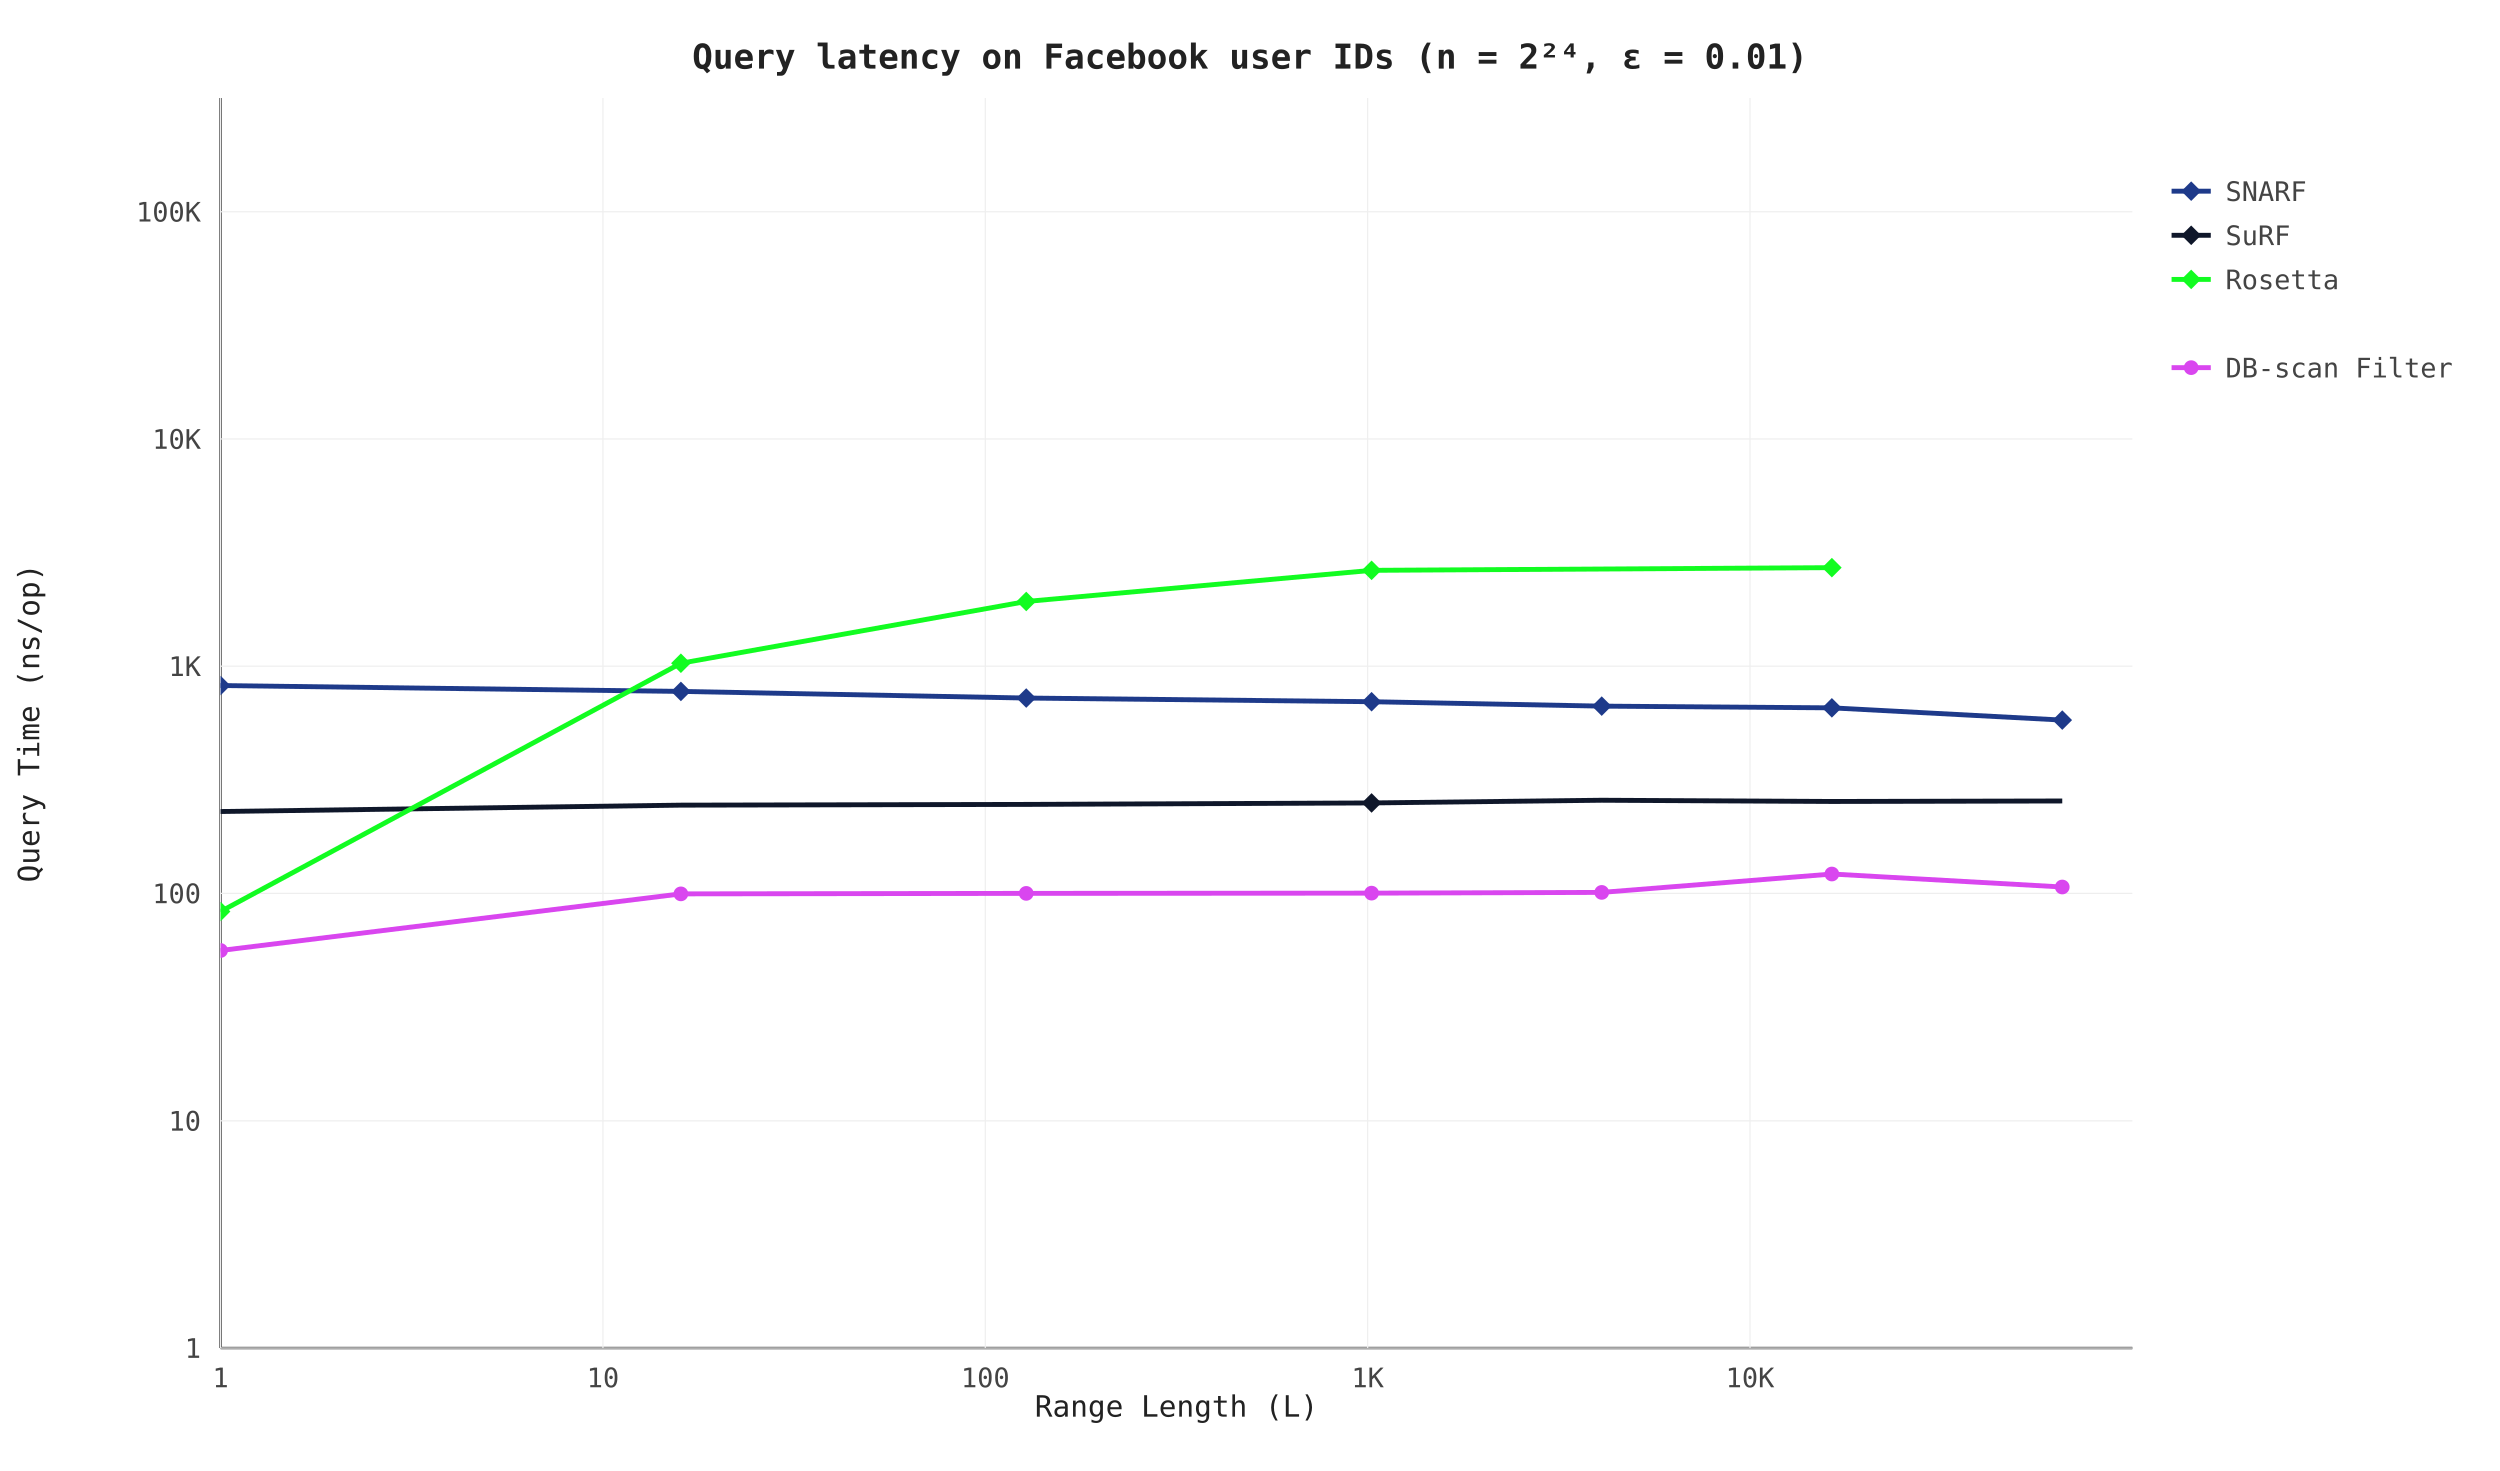
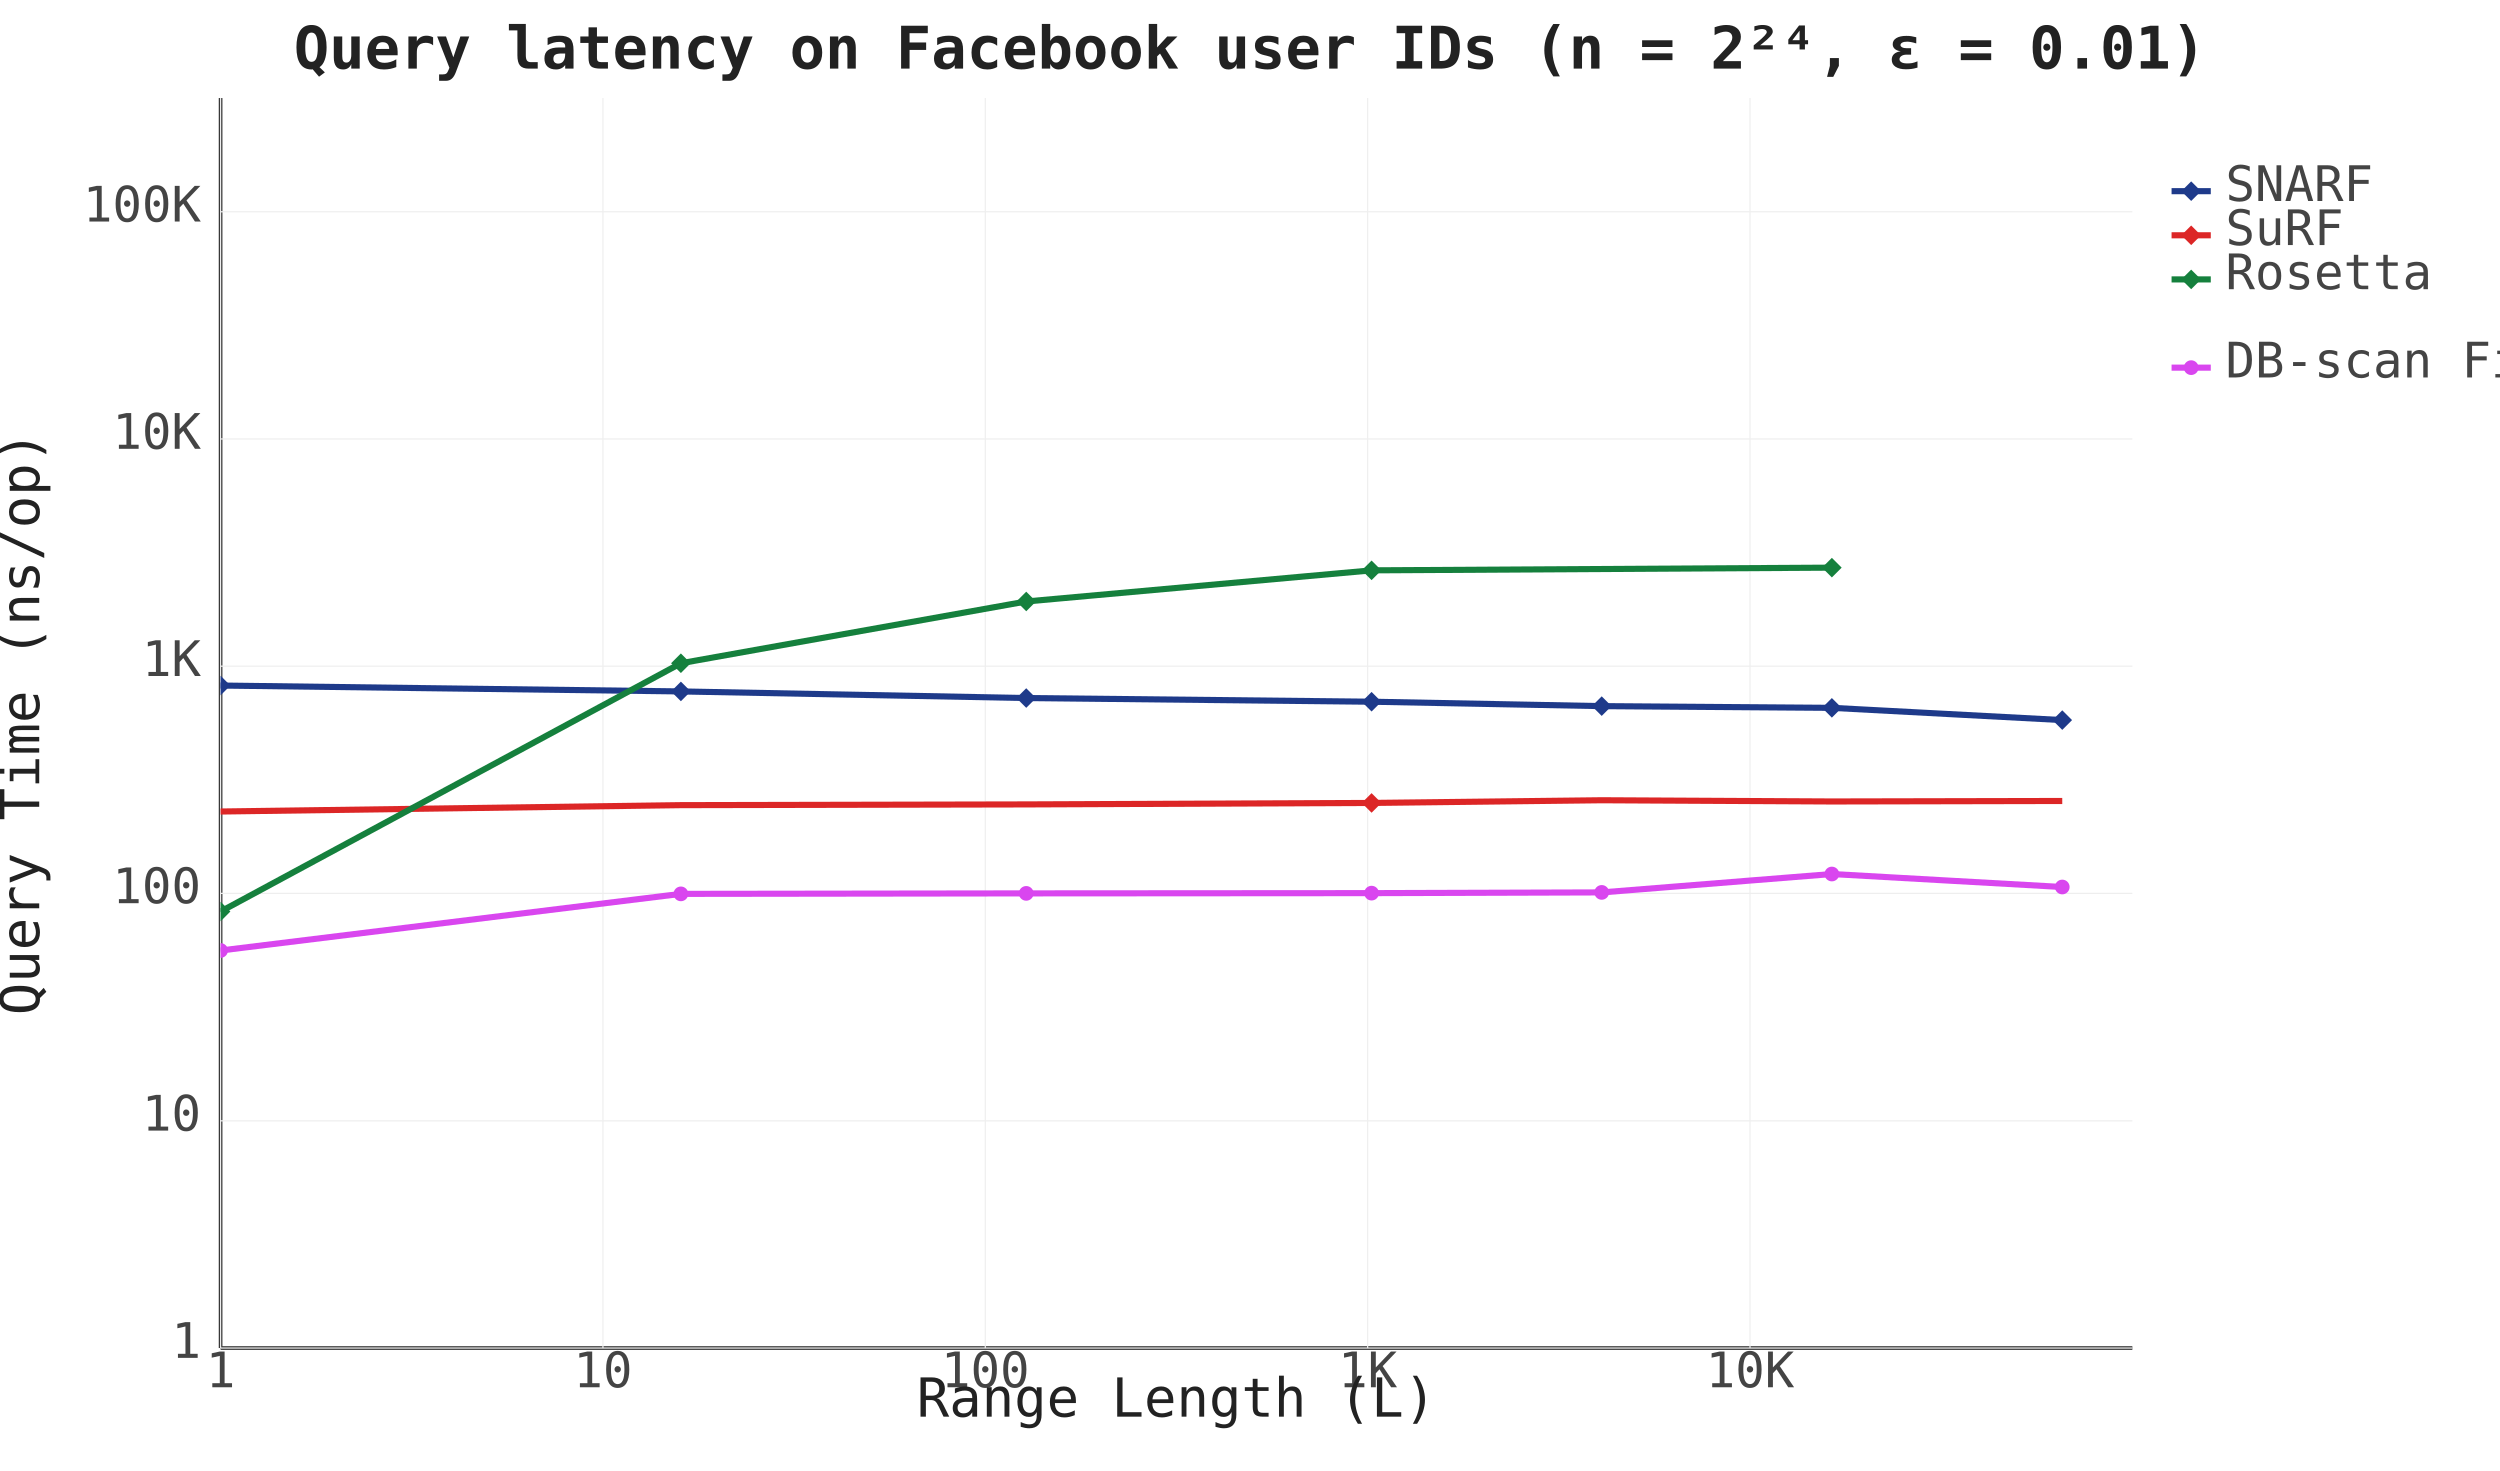
<svg xmlns="http://www.w3.org/2000/svg" width="1020" height="600" viewBox="0 0 1020 600">
  <defs>
    <clipPath id="plot-region">
      <rect x="90.0" y="40.0" width="780.0" height="510.0" />
    </clipPath>
  </defs>
-   <style>text{font-family:Menlo,Monaco,monospace;font-size:12px;fill:#222} .axis{stroke:#333;stroke-width:1} .grid{stroke:#eee;stroke-width:0.5} .label{font-size:11px;fill:#444}</style>
-   <text x="510" y="28" text-anchor="middle" style="font-size:14px;font-weight:bold">Query latency on Facebook user IDs (n = 2²⁴, ε = 0.01)</text>
+   <style>text{font-family:Menlo,Monaco,monospace;font-size:22px;fill:#222} .axis{stroke:#333;stroke-width:1.5} .grid{stroke:#eee;stroke-width:0.5} .label{font-size:20px;fill:#444}</style>
+   <text x="510" y="28" text-anchor="middle" style="font-size:24px;font-weight:bold">Query latency on Facebook user IDs (n = 2²⁴, ε = 0.01)</text>
  <line class="axis" x1="90.0" y1="550.0" x2="870.0" y2="550.0" />
  <line class="axis" x1="90.0" y1="40.0" x2="90.0" y2="550.0" />
  <line class="grid" x1="90.0" y1="550.0" x2="870.0" y2="550.0" />
  <text class="label" x="82.0" y="554.0" text-anchor="end">1</text>
  <line class="grid" x1="90.0" y1="457.3" x2="870.0" y2="457.3" />
  <text class="label" x="82.0" y="461.3" text-anchor="end">10</text>
  <line class="grid" x1="90.0" y1="364.5" x2="870.0" y2="364.5" />
  <text class="label" x="82.0" y="368.5" text-anchor="end">100</text>
  <line class="grid" x1="90.0" y1="271.8" x2="870.0" y2="271.8" />
  <text class="label" x="82.0" y="275.8" text-anchor="end">1K</text>
  <line class="grid" x1="90.0" y1="179.1" x2="870.0" y2="179.1" />
  <text class="label" x="82.0" y="183.1" text-anchor="end">10K</text>
  <line class="grid" x1="90.0" y1="86.4" x2="870.0" y2="86.4" />
  <text class="label" x="82.0" y="90.4" text-anchor="end">100K</text>
  <line class="grid" x1="90.0" y1="40.0" x2="90.0" y2="550.0" />
  <text class="label" x="90.0" y="566.0" text-anchor="middle">1</text>
  <line class="grid" x1="246.0" y1="40.0" x2="246.0" y2="550.0" />
  <text class="label" x="246.0" y="566.0" text-anchor="middle">10</text>
  <line class="grid" x1="402.0" y1="40.0" x2="402.0" y2="550.0" />
  <text class="label" x="402.0" y="566.0" text-anchor="middle">100</text>
  <line class="grid" x1="558.0" y1="40.0" x2="558.0" y2="550.0" />
  <text class="label" x="558.0" y="566.0" text-anchor="middle">1K</text>
  <line class="grid" x1="714.0" y1="40.0" x2="714.0" y2="550.0" />
  <text class="label" x="714.0" y="566.0" text-anchor="middle">10K</text>
  <g clip-path="url(#plot-region)">
-     <polyline fill="none" stroke="#1e3a8a" stroke-width="2" points="90.0,279.7 277.8,282.1 418.7,284.8 559.6,286.3 653.5,288.1 747.4,288.8 841.4,293.8" />
+     <polyline fill="none" stroke="#1e3a8a" stroke-width="2.5" points="90.0,279.7 277.8,282.1 418.7,284.8 559.6,286.3 653.5,288.1 747.4,288.8 841.4,293.8" />
    <polygon points="90.0,275.7 94.0,279.7 90.0,283.7 86.0,279.7" fill="#1e3a8a" />
    <polygon points="277.8,278.1 281.8,282.1 277.8,286.1 273.8,282.1" fill="#1e3a8a" />
    <polygon points="418.7,280.8 422.7,284.8 418.7,288.8 414.7,284.8" fill="#1e3a8a" />
    <polygon points="559.6,282.3 563.6,286.3 559.6,290.3 555.6,286.3" fill="#1e3a8a" />
    <polygon points="653.5,284.1 657.5,288.1 653.5,292.1 649.5,288.1" fill="#1e3a8a" />
    <polygon points="747.4,284.8 751.4,288.8 747.4,292.8 743.4,288.8" fill="#1e3a8a" />
    <polygon points="841.4,289.8 845.4,293.8 841.4,297.8 837.4,293.8" fill="#1e3a8a" />
-     <polyline fill="none" stroke="#0f172a" stroke-width="2" points="90.0,331.1 277.8,328.5 418.7,328.2 559.6,327.6 653.5,326.5 747.4,327.0 841.4,326.8" />
-     <polygon points="559.6,323.6 563.6,327.6 559.6,331.6 555.6,327.6" fill="#0f172a" />
-     <polyline fill="none" stroke="#12fc21" stroke-width="2" points="90.0,371.9 277.8,270.6 418.7,245.4 559.6,232.7 747.4,231.6" />
-     <polygon points="90.0,367.9 94.0,371.9 90.0,375.9 86.0,371.9" fill="#12fc21" />
-     <polygon points="277.8,266.6 281.8,270.6 277.8,274.6 273.8,270.6" fill="#12fc21" />
-     <polygon points="418.7,241.4 422.7,245.4 418.7,249.4 414.7,245.4" fill="#12fc21" />
-     <polygon points="559.6,228.7 563.6,232.7 559.6,236.7 555.6,232.7" fill="#12fc21" />
-     <polygon points="747.4,227.6 751.4,231.6 747.4,235.6 743.4,231.6" fill="#12fc21" />
-     <polyline fill="none" stroke="#d946ef" stroke-width="2" points="90.0,387.8 277.8,364.7 418.7,364.5 559.6,364.4 653.5,364.1 747.4,356.6 841.4,361.9" />
+     <polyline fill="none" stroke="#dc2626" stroke-width="2.5" points="90.0,331.1 277.8,328.5 418.7,328.2 559.6,327.6 653.5,326.5 747.4,327.0 841.4,326.8" />
+     <polygon points="559.6,323.6 563.6,327.6 559.6,331.6 555.6,327.6" fill="#dc2626" />
+     <polyline fill="none" stroke="#15803d" stroke-width="2.5" points="90.0,371.9 277.8,270.6 418.7,245.4 559.6,232.7 747.4,231.6" />
+     <polygon points="90.0,367.9 94.0,371.9 90.0,375.9 86.0,371.9" fill="#15803d" />
+     <polygon points="277.8,266.6 281.8,270.6 277.8,274.6 273.8,270.6" fill="#15803d" />
+     <polygon points="418.7,241.4 422.7,245.4 418.7,249.4 414.7,245.4" fill="#15803d" />
+     <polygon points="559.6,228.7 563.6,232.7 559.6,236.7 555.6,232.7" fill="#15803d" />
+     <polygon points="747.4,227.6 751.4,231.6 747.4,235.6 743.4,231.6" fill="#15803d" />
+     <polyline fill="none" stroke="#d946ef" stroke-width="2.5" points="90.0,387.8 277.8,364.7 418.7,364.5 559.6,364.4 653.5,364.1 747.4,356.6 841.4,361.9" />
    <circle cx="90.0" cy="387.8" r="3" fill="#d946ef" />
    <circle cx="277.8" cy="364.7" r="3" fill="#d946ef" />
    <circle cx="418.7" cy="364.5" r="3" fill="#d946ef" />
    <circle cx="559.6" cy="364.4" r="3" fill="#d946ef" />
    <circle cx="653.5" cy="364.1" r="3" fill="#d946ef" />
    <circle cx="747.4" cy="356.6" r="3" fill="#d946ef" />
    <circle cx="841.4" cy="361.9" r="3" fill="#d946ef" />
  </g>
-   <line x1="886" y1="78" x2="902" y2="78" stroke="#1e3a8a" stroke-width="2" />
+   <line x1="886" y1="78" x2="902" y2="78" stroke="#1e3a8a" stroke-width="2.5" />
  <polygon points="894.0,74.0 898.0,78.0 894.0,82.0 890.0,78.0" fill="#1e3a8a" />
  <text class="label" x="908" y="82">SNARF</text>
-   <line x1="886" y1="96" x2="902" y2="96" stroke="#0f172a" stroke-width="2" />
-   <polygon points="894.0,92.0 898.0,96.0 894.0,100.0 890.0,96.0" fill="#0f172a" />
+   <line x1="886" y1="96" x2="902" y2="96" stroke="#dc2626" stroke-width="2.5" />
+   <polygon points="894.0,92.0 898.0,96.0 894.0,100.0 890.0,96.0" fill="#dc2626" />
  <text class="label" x="908" y="100">SuRF</text>
-   <line x1="886" y1="114" x2="902" y2="114" stroke="#12fc21" stroke-width="2" />
-   <polygon points="894.0,110.0 898.0,114.0 894.0,118.0 890.0,114.0" fill="#12fc21" />
+   <line x1="886" y1="114" x2="902" y2="114" stroke="#15803d" stroke-width="2.5" />
+   <polygon points="894.0,110.0 898.0,114.0 894.0,118.0 890.0,114.0" fill="#15803d" />
  <text class="label" x="908" y="118">Rosetta</text>
-   <line x1="886" y1="150" x2="902" y2="150" stroke="#d946ef" stroke-width="2" />
+   <line x1="886" y1="150" x2="902" y2="150" stroke="#d946ef" stroke-width="2.5" />
  <circle cx="894.0" cy="150.0" r="3" fill="#d946ef" />
  <text class="label" x="908" y="154">DB-scan Filter</text>
  <text x="480" y="578" text-anchor="middle">Range Length (L)</text>
  <text transform="translate(16,295) rotate(-90)" text-anchor="middle">Query Time (ns/op)</text>
</svg>
